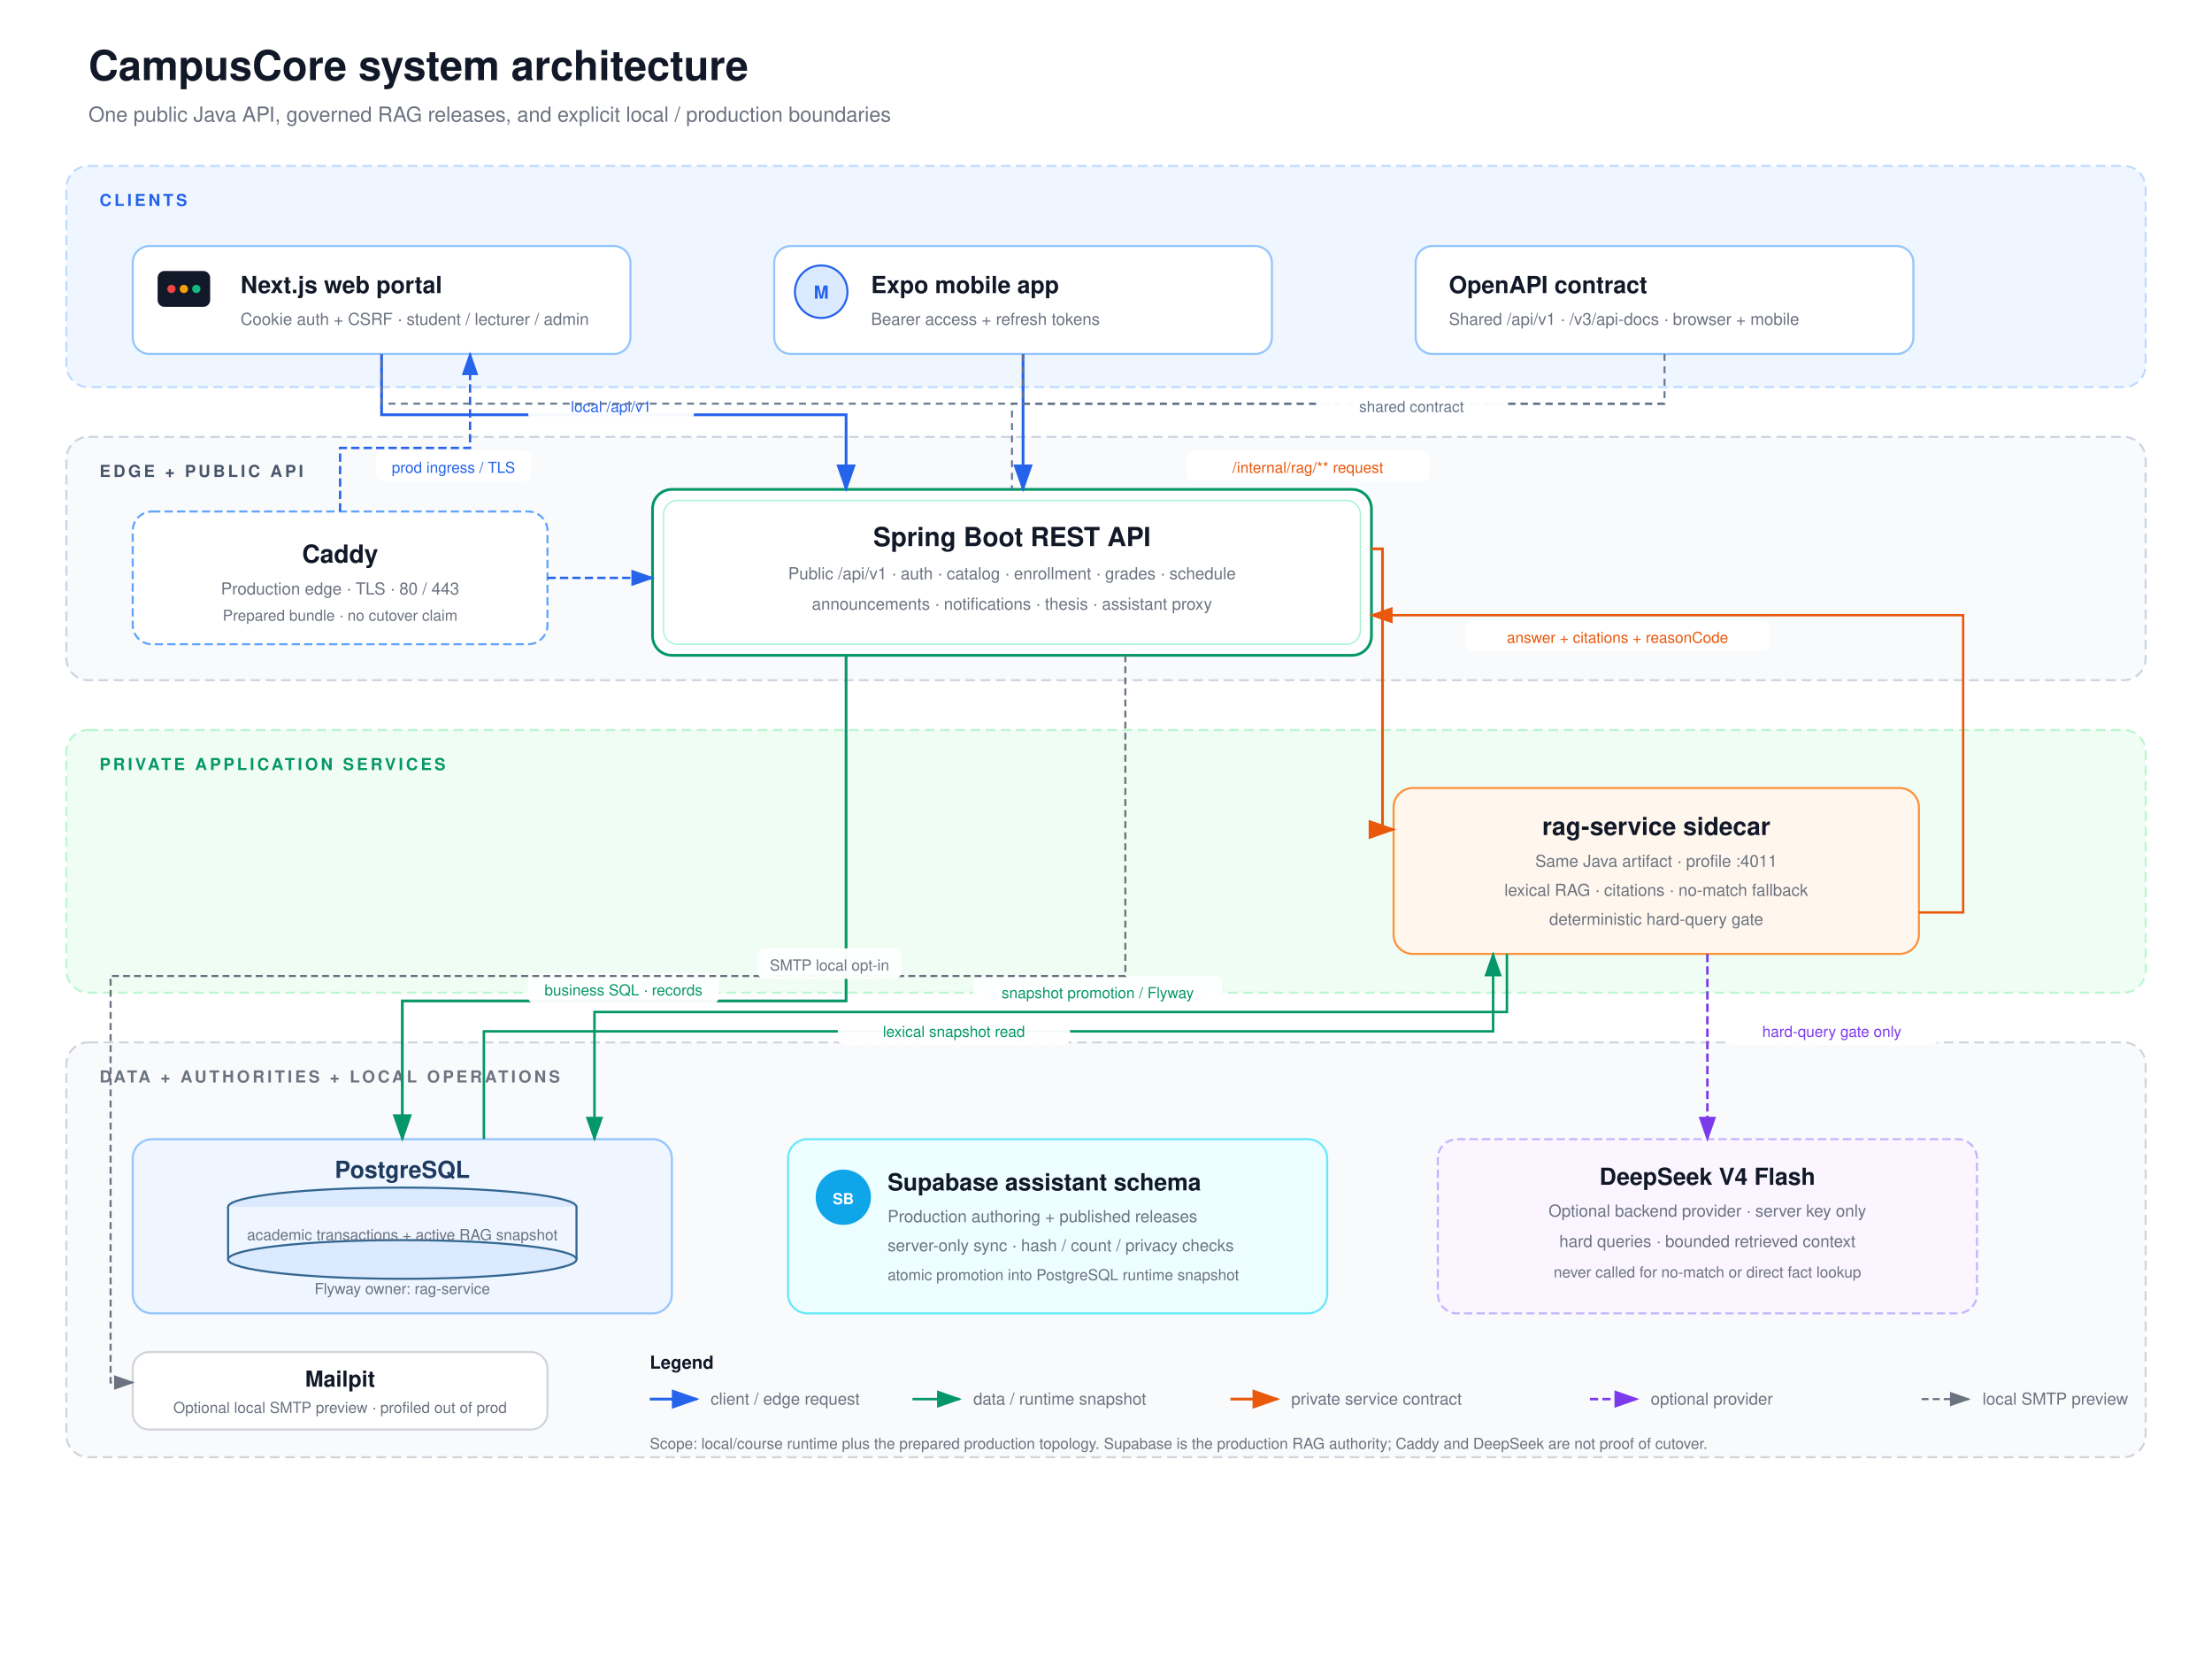
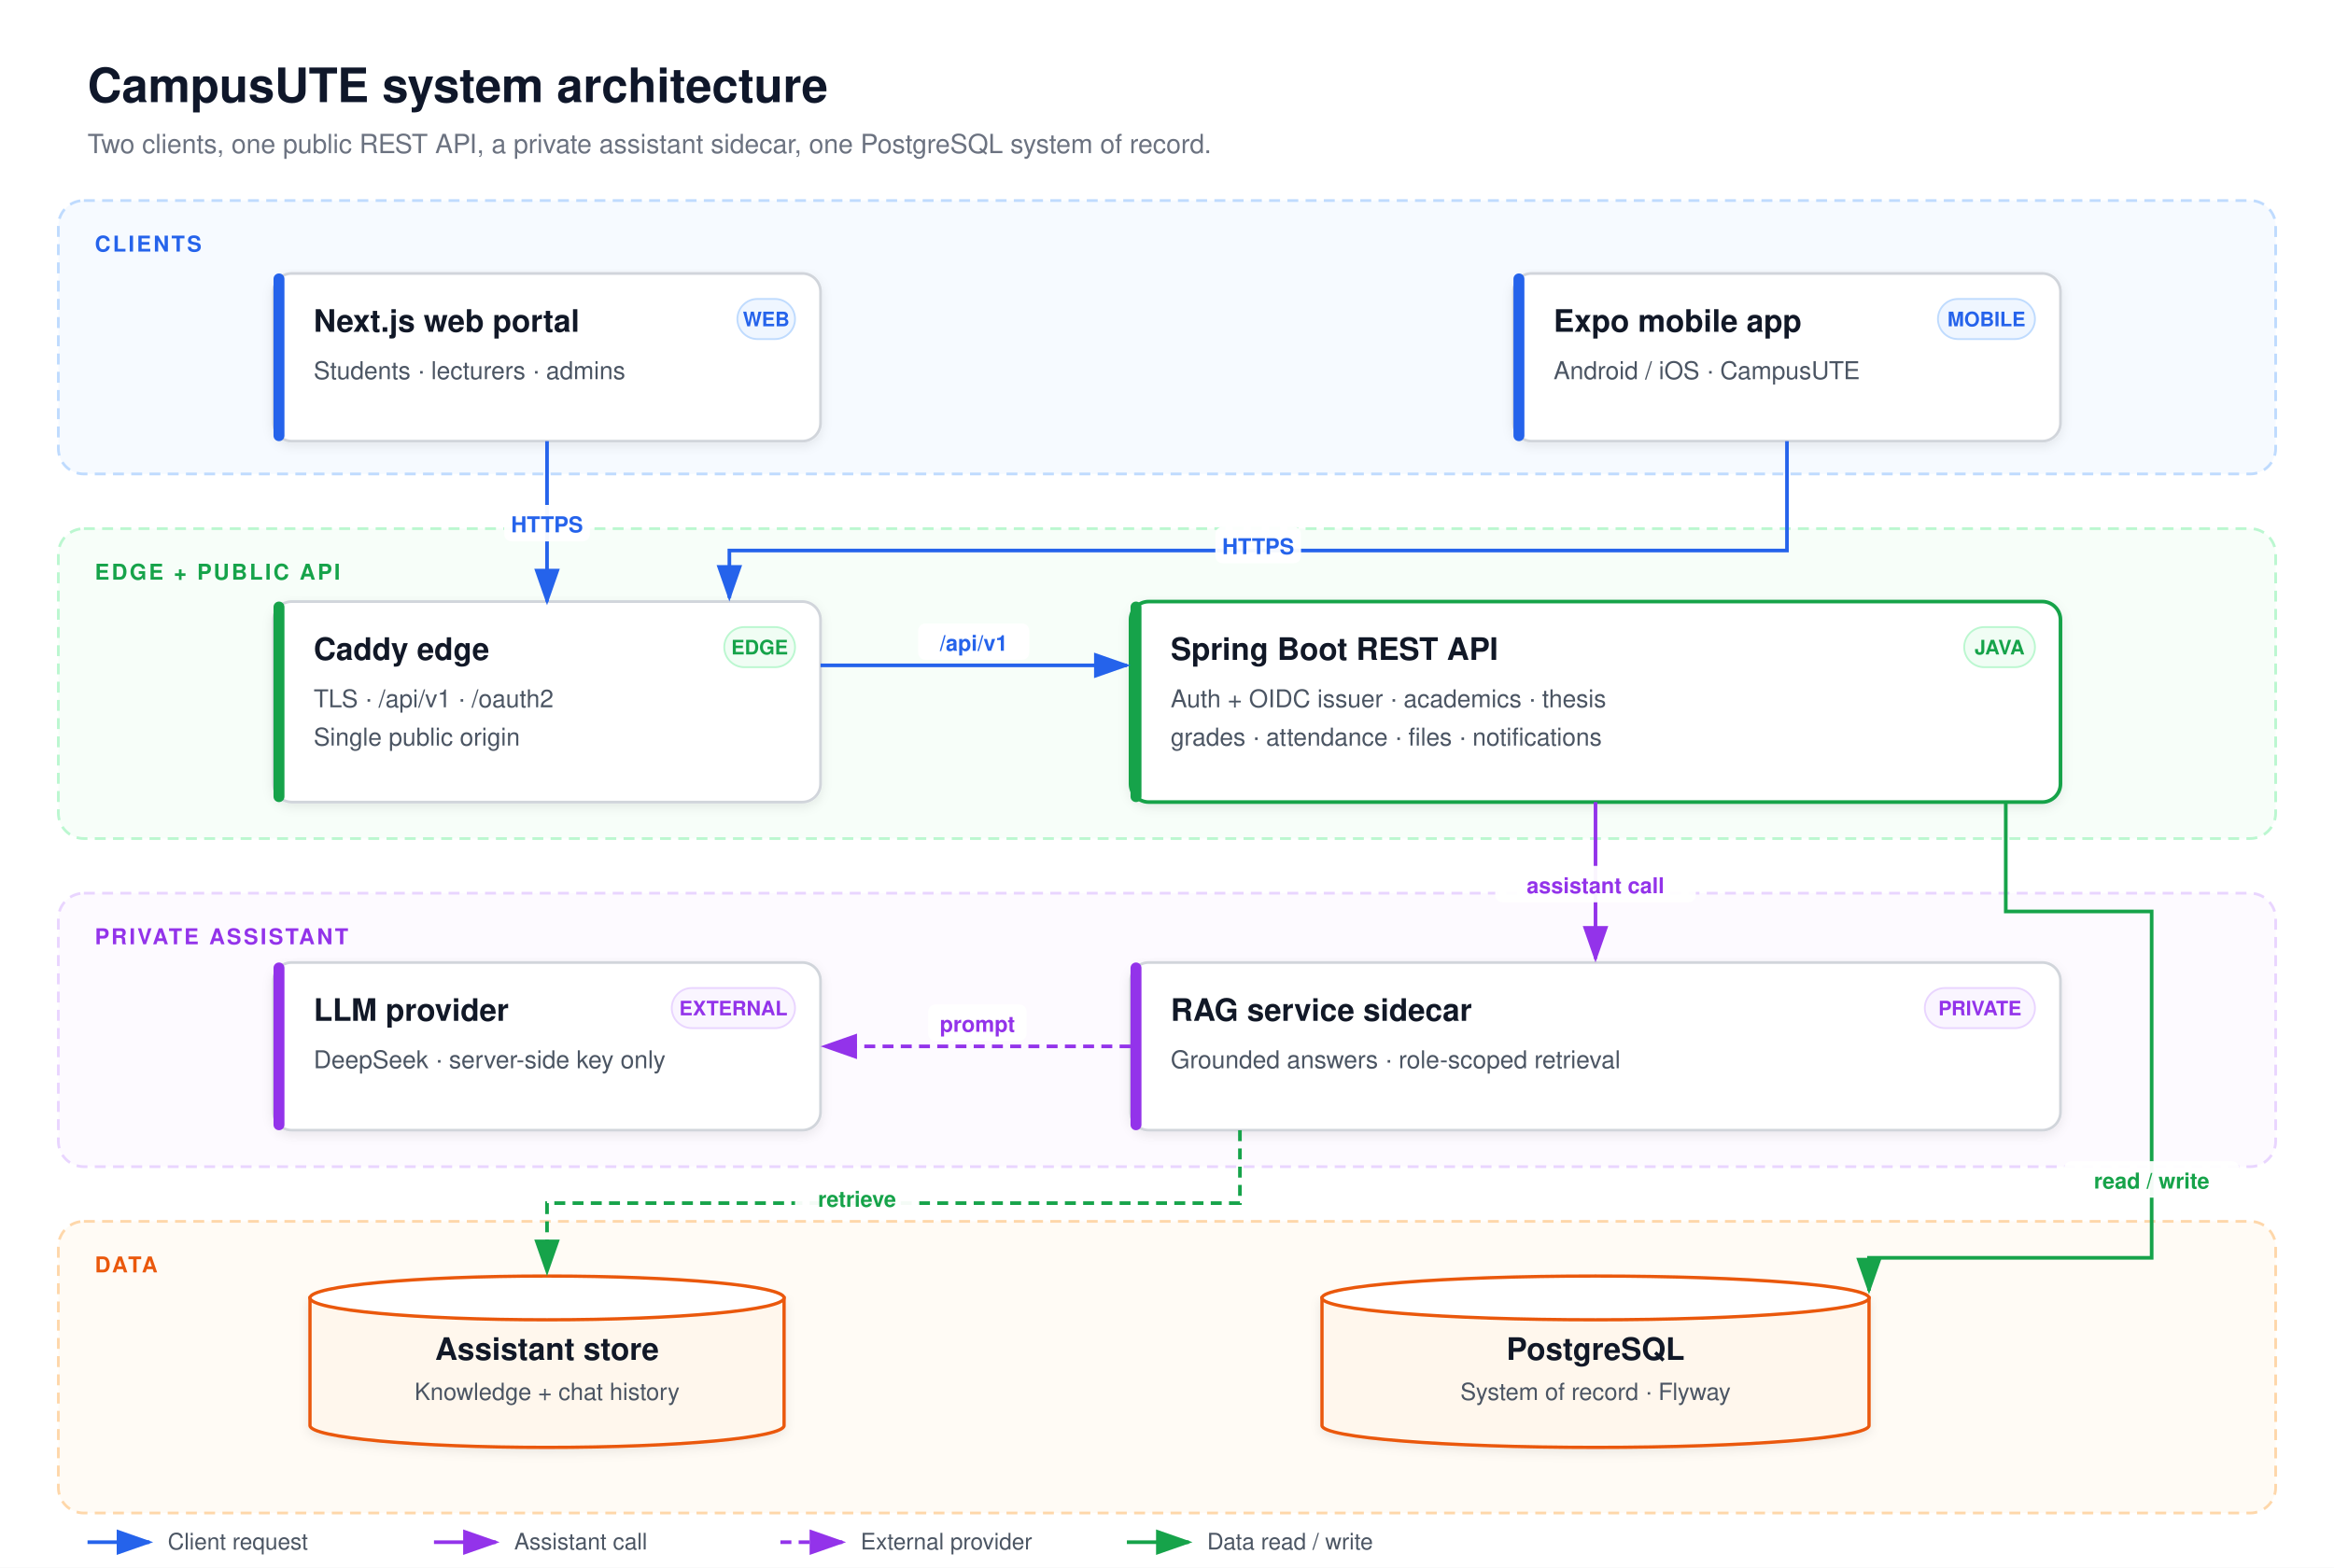
- <svg xmlns="http://www.w3.org/2000/svg" viewBox="0 0 1600 1200" width="1600" height="1200">
-   <style>
-     text { font-family: 'Helvetica Neue', Helvetica, Arial, 'Microsoft YaHei', 'SimHei', sans-serif; }
-   </style>
+ <svg xmlns="http://www.w3.org/2000/svg" viewBox="0 0 1280 860" width="1280" height="860">
+   <style>text{font-family:'Segoe UI', 'Helvetica Neue', Helvetica, Arial, sans-serif;}</style>
  <defs>
-     <marker id="arrow-blue" markerWidth="10" markerHeight="7" refX="9" refY="3.5" orient="auto">
+     <filter id="sh" x="-5%" y="-5%" width="110%" height="120%">
+       <feDropShadow dx="0" dy="2" stdDeviation="3" flood-color="#0f172a" flood-opacity="0.08" />
+     </filter>
+     <marker id="a-blue" markerWidth="10" markerHeight="7" refX="9" refY="3.5" orient="auto">
      <polygon points="0 0, 10 3.5, 0 7" fill="#2563eb" />
    </marker>
-     <marker id="arrow-green" markerWidth="10" markerHeight="7" refX="9" refY="3.5" orient="auto">
-       <polygon points="0 0, 10 3.5, 0 7" fill="#059669" />
+     <marker id="a-green" markerWidth="10" markerHeight="7" refX="9" refY="3.5" orient="auto">
+       <polygon points="0 0, 10 3.5, 0 7" fill="#16a34a" />
    </marker>
-     <marker id="arrow-orange" markerWidth="10" markerHeight="7" refX="9" refY="3.5" orient="auto">
+     <marker id="a-purple" markerWidth="10" markerHeight="7" refX="9" refY="3.5" orient="auto">
+       <polygon points="0 0, 10 3.5, 0 7" fill="#9333ea" />
+     </marker>
+     <marker id="a-orange" markerWidth="10" markerHeight="7" refX="9" refY="3.5" orient="auto">
      <polygon points="0 0, 10 3.5, 0 7" fill="#ea580c" />
    </marker>
-     <marker id="arrow-purple" markerWidth="10" markerHeight="7" refX="9" refY="3.5" orient="auto">
-       <polygon points="0 0, 10 3.5, 0 7" fill="#7c3aed" />
-     </marker>
-     <marker id="arrow-gray" markerWidth="10" markerHeight="7" refX="9" refY="3.5" orient="auto">
+     <marker id="a-gray" markerWidth="10" markerHeight="7" refX="9" refY="3.5" orient="auto">
      <polygon points="0 0, 10 3.5, 0 7" fill="#6b7280" />
    </marker>
  </defs>
-   <rect width="1600" height="1200" fill="#ffffff" />
-   <text x="64" y="58" fill="#111827" font-size="30" font-weight="700">CampusCore system architecture</text>
-   <text x="64" y="88" fill="#6b7280" font-size="15">One public Java API, governed RAG releases, and explicit local / production boundaries</text>
-   <rect x="48" y="120" width="1504" height="160" rx="16" fill="#eff6ff" stroke="#bfdbfe" stroke-width="1.5" stroke-dasharray="7,4" />
-   <text x="72" y="149" fill="#2563eb" font-size="12" font-weight="700" letter-spacing="2">CLIENTS</text>
-   <rect x="96" y="178" width="360" height="78" rx="12" fill="#ffffff" stroke="#93c5fd" stroke-width="1.5" />
-   <rect x="114" y="196" width="38" height="26" rx="5" fill="#111827" />
-   <circle cx="124" cy="209" r="3" fill="#ef4444" />
-   <circle cx="133" cy="209" r="3" fill="#f59e0b" />
-   <circle cx="142" cy="209" r="3" fill="#10b981" />
-   <text x="174" y="212" fill="#111827" font-size="17" font-weight="600">Next.js web portal</text>
-   <text x="174" y="235" fill="#6b7280" font-size="12">Cookie auth + CSRF · student / lecturer / admin</text>
-   <rect x="560" y="178" width="360" height="78" rx="12" fill="#ffffff" stroke="#93c5fd" stroke-width="1.5" />
-   <circle cx="594" cy="211" r="19" fill="#dbeafe" stroke="#2563eb" stroke-width="1.5" />
-   <text x="594" y="216" text-anchor="middle" fill="#2563eb" font-size="13" font-weight="700">M</text>
-   <text x="630" y="212" fill="#111827" font-size="17" font-weight="600">Expo mobile app</text>
-   <text x="630" y="235" fill="#6b7280" font-size="12">Bearer access + refresh tokens</text>
-   <rect x="1024" y="178" width="360" height="78" rx="12" fill="#ffffff" stroke="#93c5fd" stroke-width="1.5" />
-   <text x="1048" y="212" fill="#111827" font-size="17" font-weight="600">OpenAPI contract</text>
-   <text x="1048" y="235" fill="#6b7280" font-size="12">Shared /api/v1 · /v3/api-docs · browser + mobile</text>
-   <rect x="48" y="316" width="1504" height="176" rx="16" fill="#f8fafc" stroke="#cbd5e1" stroke-width="1.5" stroke-dasharray="7,4" />
-   <text x="72" y="345" fill="#475569" font-size="12" font-weight="700" letter-spacing="2">EDGE + PUBLIC API</text>
-   <rect x="96" y="370" width="300" height="96" rx="14" fill="#ffffff" stroke="#60a5fa" stroke-width="1.5" stroke-dasharray="6,3" />
-   <text x="246" y="407" text-anchor="middle" fill="#111827" font-size="18" font-weight="700">Caddy</text>
-   <text x="246" y="430" text-anchor="middle" fill="#6b7280" font-size="12">Production edge · TLS · 80 / 443</text>
-   <text x="246" y="449" text-anchor="middle" fill="#6b7280" font-size="11">Prepared bundle · no cutover claim</text>
-   <rect x="472" y="354" width="520" height="120" rx="14" fill="#ffffff" stroke="#059669" stroke-width="2" />
-   <rect x="480" y="362" width="504" height="104" rx="10" fill="none" stroke="#a7f3d0" stroke-width="1" />
-   <text x="732" y="395" text-anchor="middle" fill="#111827" font-size="19" font-weight="700">Spring Boot REST API</text>
-   <text x="732" y="419" text-anchor="middle" fill="#6b7280" font-size="12">Public /api/v1 · auth · catalog · enrollment · grades · schedule</text>
-   <text x="732" y="441" text-anchor="middle" fill="#6b7280" font-size="12">announcements · notifications · thesis · assistant proxy</text>
-   <rect x="48" y="528" width="1504" height="190" rx="16" fill="#f0fdf4" stroke="#bbf7d0" stroke-width="1.5" stroke-dasharray="7,4" />
-   <text x="72" y="557" fill="#059669" font-size="12" font-weight="700" letter-spacing="2">PRIVATE APPLICATION SERVICES</text>
-   <rect x="1008" y="570" width="380" height="120" rx="14" fill="#fff7ed" stroke="#fb923c" stroke-width="1.5" />
-   <text x="1198" y="604" text-anchor="middle" fill="#111827" font-size="18" font-weight="700">rag-service sidecar</text>
-   <text x="1198" y="627" text-anchor="middle" fill="#6b7280" font-size="12">Same Java artifact · profile :4011</text>
-   <text x="1198" y="648" text-anchor="middle" fill="#6b7280" font-size="12">lexical RAG · citations · no-match fallback</text>
-   <text x="1198" y="669" text-anchor="middle" fill="#6b7280" font-size="12">deterministic hard-query gate</text>
-   <rect x="48" y="754" width="1504" height="300" rx="16" fill="#f9fafb" stroke="#d1d5db" stroke-width="1.5" stroke-dasharray="7,4" />
-   <text x="72" y="783" fill="#6b7280" font-size="12" font-weight="700" letter-spacing="2">DATA + AUTHORITIES + LOCAL OPERATIONS</text>
-   <rect x="96" y="824" width="390" height="126" rx="14" fill="#eff6ff" stroke="#93c5fd" stroke-width="1.5" />
-   <text x="291" y="852" text-anchor="middle" fill="#1e3a5f" font-size="17" font-weight="700">PostgreSQL</text>
-   <ellipse cx="291" cy="873" rx="126" ry="14" fill="#dbeafe" stroke="#336791" stroke-width="1.5" />
-   <rect x="165" y="873" width="252" height="38" fill="#eff6ff" />
-   <line x1="165" y1="873" x2="165" y2="911" stroke="#336791" stroke-width="1.5" />
-   <line x1="417" y1="873" x2="417" y2="911" stroke="#336791" stroke-width="1.5" />
-   <ellipse cx="291" cy="911" rx="126" ry="14" fill="#dbeafe" stroke="#336791" stroke-width="1.5" />
-   <text x="291" y="897" text-anchor="middle" fill="#6b7280" font-size="11">academic transactions + active RAG snapshot</text>
-   <text x="291" y="936" text-anchor="middle" fill="#6b7280" font-size="11">Flyway owner: rag-service</text>
-   <rect x="570" y="824" width="390" height="126" rx="14" fill="#ecfeff" stroke="#67e8f9" stroke-width="1.5" />
-   <circle cx="610" cy="866" r="20" fill="#0ea5e9" />
-   <text x="610" y="871" text-anchor="middle" fill="#ffffff" font-size="11" font-weight="700">SB</text>
-   <text x="642" y="861" fill="#111827" font-size="17" font-weight="700">Supabase assistant schema</text>
-   <text x="642" y="884" fill="#6b7280" font-size="12">Production authoring + published releases</text>
-   <text x="642" y="905" fill="#6b7280" font-size="12">server-only sync · hash / count / privacy checks</text>
-   <text x="642" y="926" fill="#6b7280" font-size="11">atomic promotion into PostgreSQL runtime snapshot</text>
-   <rect x="1040" y="824" width="390" height="126" rx="14" fill="#faf5ff" stroke="#c4b5fd" stroke-width="1.5" stroke-dasharray="6,3" />
-   <text x="1235" y="857" text-anchor="middle" fill="#111827" font-size="17" font-weight="700">DeepSeek V4 Flash</text>
-   <text x="1235" y="880" text-anchor="middle" fill="#6b7280" font-size="12">Optional backend provider · server key only</text>
-   <text x="1235" y="902" text-anchor="middle" fill="#6b7280" font-size="12">hard queries · bounded retrieved context</text>
-   <text x="1235" y="924" text-anchor="middle" fill="#6b7280" font-size="11">never called for no-match or direct fact lookup</text>
-   <rect x="96" y="978" width="300" height="56" rx="12" fill="#ffffff" stroke="#d1d5db" stroke-width="1.5" />
-   <text x="246" y="1003" text-anchor="middle" fill="#111827" font-size="16" font-weight="700">Mailpit</text>
-   <text x="246" y="1022" text-anchor="middle" fill="#6b7280" font-size="11">Optional local SMTP preview · profiled out of prod</text>
-   <path d="M 276 256 L 276 300 L 612 300 L 612 354" fill="none" stroke="#2563eb" stroke-width="2" marker-end="url(#arrow-blue)" />
-   <path d="M 740 256 L 740 354" fill="none" stroke="#2563eb" stroke-width="2" marker-end="url(#arrow-blue)" />
-   <rect x="382" y="282" width="120" height="22" rx="5" fill="#ffffff" opacity="0.96" />
-   <text x="442" y="298" text-anchor="middle" fill="#2563eb" font-size="11">local /api/v1</text>
-   <path d="M 246 370 L 246 324 L 340 324 L 340 256" fill="none" stroke="#2563eb" stroke-width="1.7" stroke-dasharray="6,3" marker-end="url(#arrow-blue)" />
-   <path d="M 396 418 L 472 418" fill="none" stroke="#2563eb" stroke-width="1.7" stroke-dasharray="6,3" marker-end="url(#arrow-blue)" />
-   <rect x="272" y="326" width="112" height="22" rx="5" fill="#ffffff" opacity="0.96" />
-   <text x="328" y="342" text-anchor="middle" fill="#2563eb" font-size="11">prod ingress / TLS</text>
-   <path d="M 1204 256 L 1204 292 L 732 292 L 732 354" fill="none" stroke="#64748b" stroke-width="1.4" stroke-dasharray="5,4" />
-   <path d="M 1204 292 L 276 292 L 276 256" fill="none" stroke="#64748b" stroke-width="1.4" stroke-dasharray="5,4" />
-   <path d="M 1204 292 L 740 292 L 740 256" fill="none" stroke="#64748b" stroke-width="1.4" stroke-dasharray="5,4" />
-   <rect x="952" y="282" width="138" height="22" rx="5" fill="#ffffff" opacity="0.96" />
-   <text x="1021" y="298" text-anchor="middle" fill="#64748b" font-size="11">shared contract</text>
-   <path d="M 992 397 L 1000 397 L 1000 600 L 1008 600" fill="none" stroke="#ea580c" stroke-width="2" marker-end="url(#arrow-orange)" />
-   <path d="M 1388 660 L 1420 660 L 1420 445 L 992 445" fill="none" stroke="#ea580c" stroke-width="1.7" marker-end="url(#arrow-orange)" />
-   <rect x="858" y="326" width="176" height="22" rx="5" fill="#ffffff" opacity="0.96" />
-   <text x="946" y="342" text-anchor="middle" fill="#ea580c" font-size="11">/internal/rag/** request</text>
-   <rect x="1060" y="449" width="220" height="22" rx="5" fill="#ffffff" opacity="0.96" />
-   <text x="1170" y="465" text-anchor="middle" fill="#ea580c" font-size="11">answer + citations + reasonCode</text>
-   <path d="M 612 474 L 612 724 L 291 724 L 291 824" fill="none" stroke="#059669" stroke-width="2" marker-end="url(#arrow-green)" />
-   <rect x="382" y="704" width="138" height="22" rx="5" fill="#ffffff" opacity="0.96" />
-   <text x="451" y="720" text-anchor="middle" fill="#059669" font-size="11">business SQL · records</text>
-   <path d="M 1090 690 L 1090 732 L 430 732 L 430 824" fill="none" stroke="#059669" stroke-width="1.8" marker-end="url(#arrow-green)" />
-   <rect x="704" y="706" width="180" height="22" rx="5" fill="#ffffff" opacity="0.96" />
-   <text x="794" y="722" text-anchor="middle" fill="#059669" font-size="11">snapshot promotion / Flyway</text>
-   <path d="M 350 824 L 350 746 L 1080 746 L 1080 690" fill="none" stroke="#059669" stroke-width="1.8" marker-end="url(#arrow-green)" />
-   <rect x="606" y="734" width="168" height="22" rx="5" fill="#ffffff" opacity="0.96" />
-   <text x="690" y="750" text-anchor="middle" fill="#059669" font-size="11">lexical snapshot read</text>
-   <path d="M 1235 690 L 1235 824" fill="none" stroke="#7c3aed" stroke-width="1.8" stroke-dasharray="6,3" marker-end="url(#arrow-purple)" />
-   <rect x="1248" y="734" width="154" height="22" rx="5" fill="#ffffff" opacity="0.96" />
-   <text x="1325" y="750" text-anchor="middle" fill="#7c3aed" font-size="11">hard-query gate only</text>
-   <path d="M 814 474 L 814 706 L 80 706 L 80 1000 L 96 1000" fill="none" stroke="#6b7280" stroke-width="1.5" stroke-dasharray="5,3" marker-end="url(#arrow-gray)" />
-   <rect x="548" y="686" width="104" height="22" rx="5" fill="#ffffff" opacity="0.96" />
-   <text x="600" y="702" text-anchor="middle" fill="#6b7280" font-size="11">SMTP local opt-in</text>
-   <g transform="translate(470, 990)">
-     <text x="0" y="0" fill="#111827" font-size="13" font-weight="700">Legend</text>
-     <line x1="0" y1="22" x2="34" y2="22" stroke="#2563eb" stroke-width="2" marker-end="url(#arrow-blue)" />
-     <text x="44" y="26" fill="#6b7280" font-size="12">client / edge request</text>
-     <line x1="190" y1="22" x2="224" y2="22" stroke="#059669" stroke-width="1.8" marker-end="url(#arrow-green)" />
-     <text x="234" y="26" fill="#6b7280" font-size="12">data / runtime snapshot</text>
-     <line x1="420" y1="22" x2="454" y2="22" stroke="#ea580c" stroke-width="2" marker-end="url(#arrow-orange)" />
-     <text x="464" y="26" fill="#6b7280" font-size="12">private service contract</text>
-     <line x1="680" y1="22" x2="714" y2="22" stroke="#7c3aed" stroke-width="1.8" stroke-dasharray="6,3" marker-end="url(#arrow-purple)" />
-     <text x="724" y="26" fill="#6b7280" font-size="12">optional provider</text>
-     <line x1="920" y1="22" x2="954" y2="22" stroke="#6b7280" stroke-width="1.5" stroke-dasharray="5,3" marker-end="url(#arrow-gray)" />
-     <text x="964" y="26" fill="#6b7280" font-size="12">local SMTP preview</text>
-     <text x="0" y="58" fill="#6b7280" font-size="11">Scope: local/course runtime plus the prepared production topology. Supabase is the production RAG authority; Caddy and DeepSeek are not proof of cutover.</text>
-   </g>
+   <rect width="1280" height="860" fill="#ffffff" />
+   <text x="48" y="56" font-size="26" font-weight="700" fill="#0f172a" text-anchor="start">CampusUTE system architecture</text>
+   <text x="48" y="84" font-size="14.5" font-weight="400" fill="#6b7280" text-anchor="start">Two clients, one public REST API, a private assistant sidecar, one PostgreSQL system of record.</text>
+   <rect x="32" y="110" width="1216" height="150" rx="14" fill="#eff6ff" fill-opacity="0.55" stroke="#bfdbfe" stroke-width="1.5" stroke-dasharray="6,4" />
+   <text x="52" y="138" font-size="12" font-weight="700" fill="#2563eb" text-anchor="start" letter-spacing="1.2">CLIENTS</text>
+   <rect x="150" y="150" width="300" height="92" rx="10" fill="#ffffff" stroke="#d1d5db" stroke-width="1.5" filter="url(#sh)" />
+   <rect x="150" y="150" width="6" height="92" rx="3" fill="#2563eb" />
+   <rect x="404.4" y="164" width="31.6" height="22" rx="11" fill="#eff6ff" stroke="#bfdbfe" />
+   <text x="420.2" y="179" font-size="11" font-weight="600" fill="#2563eb" text-anchor="middle">WEB</text>
+   <text x="172" y="182" font-size="17" font-weight="650" fill="#111827" text-anchor="start">Next.js web portal</text>
+   <text x="172" y="208" font-size="13.5" font-weight="400" fill="#4b5563" text-anchor="start">Students · lecturers · admins</text>
+   <rect x="830" y="150" width="300" height="92" rx="10" fill="#ffffff" stroke="#d1d5db" stroke-width="1.5" filter="url(#sh)" />
+   <rect x="830" y="150" width="6" height="92" rx="3" fill="#2563eb" />
+   <rect x="1062.8" y="164" width="53.2" height="22" rx="11" fill="#eff6ff" stroke="#bfdbfe" />
+   <text x="1089.4" y="179" font-size="11" font-weight="600" fill="#2563eb" text-anchor="middle">MOBILE</text>
+   <text x="852" y="182" font-size="17" font-weight="650" fill="#111827" text-anchor="start">Expo mobile app</text>
+   <text x="852" y="208" font-size="13.5" font-weight="400" fill="#4b5563" text-anchor="start">Android / iOS · CampusUTE</text>
+   <rect x="32" y="290" width="1216" height="170" rx="14" fill="#f0fdf4" fill-opacity="0.55" stroke="#bbf7d0" stroke-width="1.5" stroke-dasharray="6,4" />
+   <text x="52" y="318" font-size="12" font-weight="700" fill="#16a34a" text-anchor="start" letter-spacing="1.2">EDGE + PUBLIC API</text>
+   <rect x="150" y="330" width="300" height="110" rx="10" fill="#ffffff" stroke="#d1d5db" stroke-width="1.5" filter="url(#sh)" />
+   <rect x="150" y="330" width="6" height="110" rx="3" fill="#16a34a" />
+   <rect x="397.2" y="344" width="38.8" height="22" rx="11" fill="#f0fdf4" stroke="#bbf7d0" />
+   <text x="416.6" y="359" font-size="11" font-weight="600" fill="#16a34a" text-anchor="middle">EDGE</text>
+   <text x="172" y="362" font-size="17" font-weight="650" fill="#111827" text-anchor="start">Caddy edge</text>
+   <text x="172" y="388" font-size="13.5" font-weight="400" fill="#4b5563" text-anchor="start">TLS · /api/v1 · /oauth2</text>
+   <text x="172" y="409" font-size="13.5" font-weight="400" fill="#4b5563" text-anchor="start">Single public origin</text>
+   <rect x="620" y="330" width="510" height="110" rx="10" fill="#ffffff" stroke="#16a34a" stroke-width="2" filter="url(#sh)" />
+   <rect x="620" y="330" width="6" height="110" rx="3" fill="#16a34a" />
+   <rect x="1077.2" y="344" width="38.8" height="22" rx="11" fill="#f0fdf4" stroke="#bbf7d0" />
+   <text x="1096.6" y="359" font-size="11" font-weight="600" fill="#16a34a" text-anchor="middle">JAVA</text>
+   <text x="642" y="362" font-size="17" font-weight="650" fill="#111827" text-anchor="start">Spring Boot REST API</text>
+   <text x="642" y="388" font-size="13.5" font-weight="400" fill="#4b5563" text-anchor="start">Auth + OIDC issuer · academics · thesis</text>
+   <text x="642" y="409" font-size="13.5" font-weight="400" fill="#4b5563" text-anchor="start">grades · attendance · files · notifications</text>
+   <rect x="32" y="490" width="1216" height="150" rx="14" fill="#faf5ff" fill-opacity="0.55" stroke="#e9d5ff" stroke-width="1.5" stroke-dasharray="6,4" />
+   <text x="52" y="518" font-size="12" font-weight="700" fill="#9333ea" text-anchor="start" letter-spacing="1.2">PRIVATE ASSISTANT</text>
+   <rect x="620" y="528" width="510" height="92" rx="10" fill="#ffffff" stroke="#d1d5db" stroke-width="1.5" filter="url(#sh)" />
+   <rect x="620" y="528" width="6" height="92" rx="3" fill="#9333ea" />
+   <rect x="1055.6" y="542" width="60.4" height="22" rx="11" fill="#faf5ff" stroke="#e9d5ff" />
+   <text x="1085.8" y="557" font-size="11" font-weight="600" fill="#9333ea" text-anchor="middle">PRIVATE</text>
+   <text x="642" y="560" font-size="17" font-weight="650" fill="#111827" text-anchor="start">RAG service sidecar</text>
+   <text x="642" y="586" font-size="13.5" font-weight="400" fill="#4b5563" text-anchor="start">Grounded answers · role-scoped retrieval</text>
+   <rect x="150" y="528" width="300" height="92" rx="10" fill="#ffffff" stroke="#d1d5db" stroke-width="1.5" filter="url(#sh)" />
+   <rect x="150" y="528" width="6" height="92" rx="3" fill="#9333ea" />
+   <rect x="368.4" y="542" width="67.6" height="22" rx="11" fill="#faf5ff" stroke="#e9d5ff" />
+   <text x="402.2" y="557" font-size="11" font-weight="600" fill="#9333ea" text-anchor="middle">EXTERNAL</text>
+   <text x="172" y="560" font-size="17" font-weight="650" fill="#111827" text-anchor="start">LLM provider</text>
+   <text x="172" y="586" font-size="13.5" font-weight="400" fill="#4b5563" text-anchor="start">DeepSeek · server-side key only</text>
+   <rect x="32" y="670" width="1216" height="160" rx="14" fill="#fff7ed" fill-opacity="0.55" stroke="#fed7aa" stroke-width="1.5" stroke-dasharray="6,4" />
+   <text x="52" y="698" font-size="12" font-weight="700" fill="#ea580c" text-anchor="start" letter-spacing="1.2">DATA</text>
+   <path d="M 725.0,712 L 725.0,782 A 150.0,12 0 0 0 1025.0,782 L 1025.0,712 Z" fill="#fff7ed" stroke="#ea580c" stroke-width="1.8" filter="url(#sh)" />
+   <ellipse cx="875" cy="712" rx="150.0" ry="12" fill="#ffffff" stroke="#ea580c" stroke-width="1.8" />
+   <text x="875" y="746" font-size="17" font-weight="650" fill="#111827" text-anchor="middle">PostgreSQL</text>
+   <text x="875" y="768" font-size="13" font-weight="400" fill="#4b5563" text-anchor="middle">System of record · Flyway</text>
+   <path d="M 170.0,712 L 170.0,782 A 130.0,12 0 0 0 430.0,782 L 430.0,712 Z" fill="#fff7ed" stroke="#ea580c" stroke-width="1.8" filter="url(#sh)" />
+   <ellipse cx="300" cy="712" rx="130.0" ry="12" fill="#ffffff" stroke="#ea580c" stroke-width="1.8" />
+   <text x="300" y="746" font-size="17" font-weight="650" fill="#111827" text-anchor="middle">Assistant store</text>
+   <text x="300" y="768" font-size="13" font-weight="400" fill="#4b5563" text-anchor="middle">Knowledge + chat history</text>
+   <path d="M 300,242 L 300,330" fill="none" stroke="#2563eb" stroke-width="2" marker-end="url(#a-blue)" />
+   <rect x="276.5" y="277" width="47" height="20" rx="4" fill="#ffffff" opacity="0.95" />
+   <text x="300" y="292" font-size="12" font-weight="600" fill="#2563eb" text-anchor="middle">HTTPS</text>
+   <path d="M 980,242 L 980,302 L 400,302 L 400,328" fill="none" stroke="#2563eb" stroke-width="2" marker-end="url(#a-blue)" />
+   <rect x="666.5" y="289" width="47" height="20" rx="4" fill="#ffffff" opacity="0.95" />
+   <text x="690" y="304" font-size="12" font-weight="600" fill="#2563eb" text-anchor="middle">HTTPS</text>
+   <path d="M 450,365 L 618,365" fill="none" stroke="#2563eb" stroke-width="2" marker-end="url(#a-blue)" />
+   <rect x="503.5" y="342" width="61" height="20" rx="4" fill="#ffffff" opacity="0.95" />
+   <text x="534" y="357" font-size="12" font-weight="600" fill="#2563eb" text-anchor="middle">/api/v1</text>
+   <path d="M 875,440 L 875,526" fill="none" stroke="#9333ea" stroke-width="2" marker-end="url(#a-purple)" />
+   <rect x="820.0" y="475" width="110" height="20" rx="4" fill="#ffffff" opacity="0.95" />
+   <text x="875" y="490" font-size="12" font-weight="600" fill="#9333ea" text-anchor="middle">assistant call</text>
+   <path d="M 620,574 L 452,574" fill="none" stroke="#9333ea" stroke-width="2" stroke-dasharray="6,4" marker-end="url(#a-purple)" />
+   <rect x="509.0" y="551" width="54" height="20" rx="4" fill="#ffffff" opacity="0.95" />
+   <text x="536" y="566" font-size="12" font-weight="600" fill="#9333ea" text-anchor="middle">prompt</text>
+   <path d="M 1100,440 L 1100,500 L 1180,500 L 1180,690 L 1025,690 L 1025,708" fill="none" stroke="#16a34a" stroke-width="2" marker-end="url(#a-green)" />
+   <rect x="1132.0" y="637" width="96" height="20" rx="4" fill="#ffffff" opacity="0.95" />
+   <text x="1180" y="652" font-size="12" font-weight="600" fill="#16a34a" text-anchor="middle">read / write</text>
+   <path d="M 680,620 L 680,660 L 300,660 L 300,698" fill="none" stroke="#16a34a" stroke-width="2" stroke-dasharray="6,4" marker-end="url(#a-green)" />
+   <rect x="436.0" y="647" width="68" height="20" rx="4" fill="#ffffff" opacity="0.95" />
+   <text x="470" y="662" font-size="12" font-weight="600" fill="#16a34a" text-anchor="middle">retrieve</text>
+   <line x1="48" y1="846" x2="82" y2="846" stroke="#2563eb" stroke-width="2" marker-end="url(#a-blue)" />
+   <text x="92" y="850" font-size="12.5" font-weight="400" fill="#4b5563" text-anchor="start">Client request</text>
+   <line x1="238" y1="846" x2="272" y2="846" stroke="#9333ea" stroke-width="2" marker-end="url(#a-purple)" />
+   <text x="282" y="850" font-size="12.5" font-weight="400" fill="#4b5563" text-anchor="start">Assistant call</text>
+   <line x1="428" y1="846" x2="462" y2="846" stroke="#9333ea" stroke-width="2" stroke-dasharray="6,4" marker-end="url(#a-purple)" />
+   <text x="472" y="850" font-size="12.5" font-weight="400" fill="#4b5563" text-anchor="start">External provider</text>
+   <line x1="618" y1="846" x2="652" y2="846" stroke="#16a34a" stroke-width="2" marker-end="url(#a-green)" />
+   <text x="662" y="850" font-size="12.5" font-weight="400" fill="#4b5563" text-anchor="start">Data read / write</text>
</svg>
